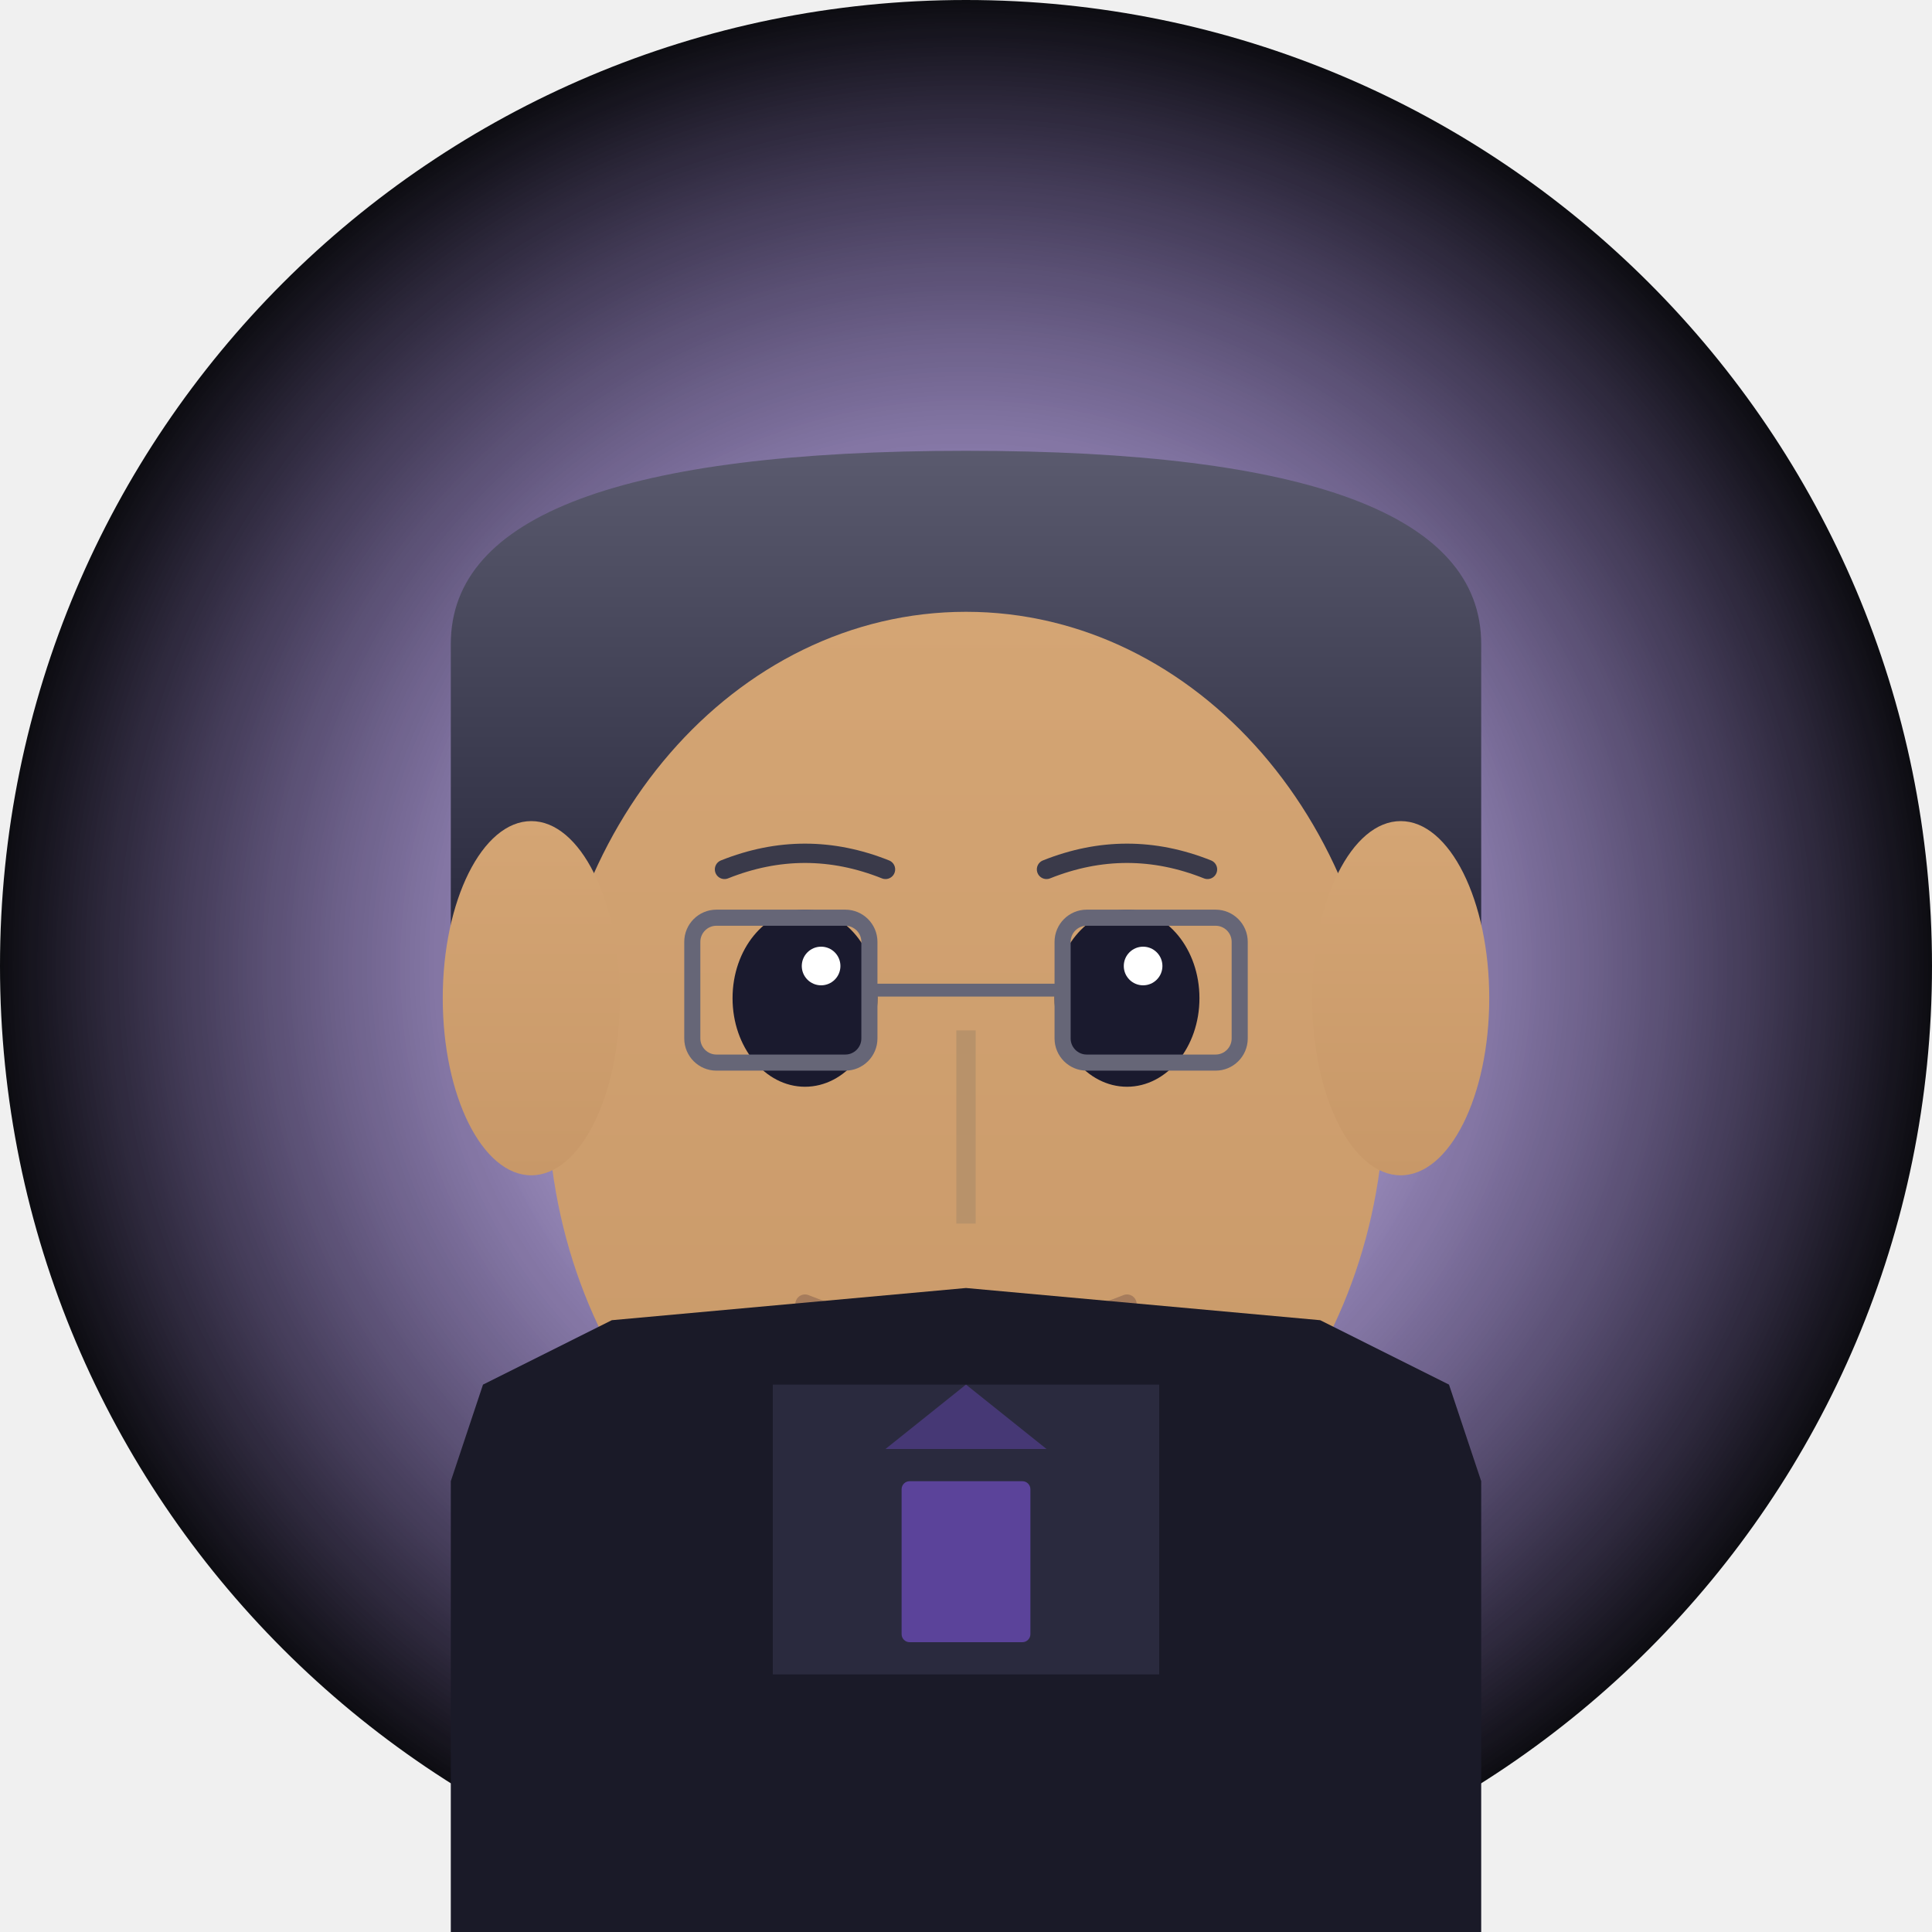
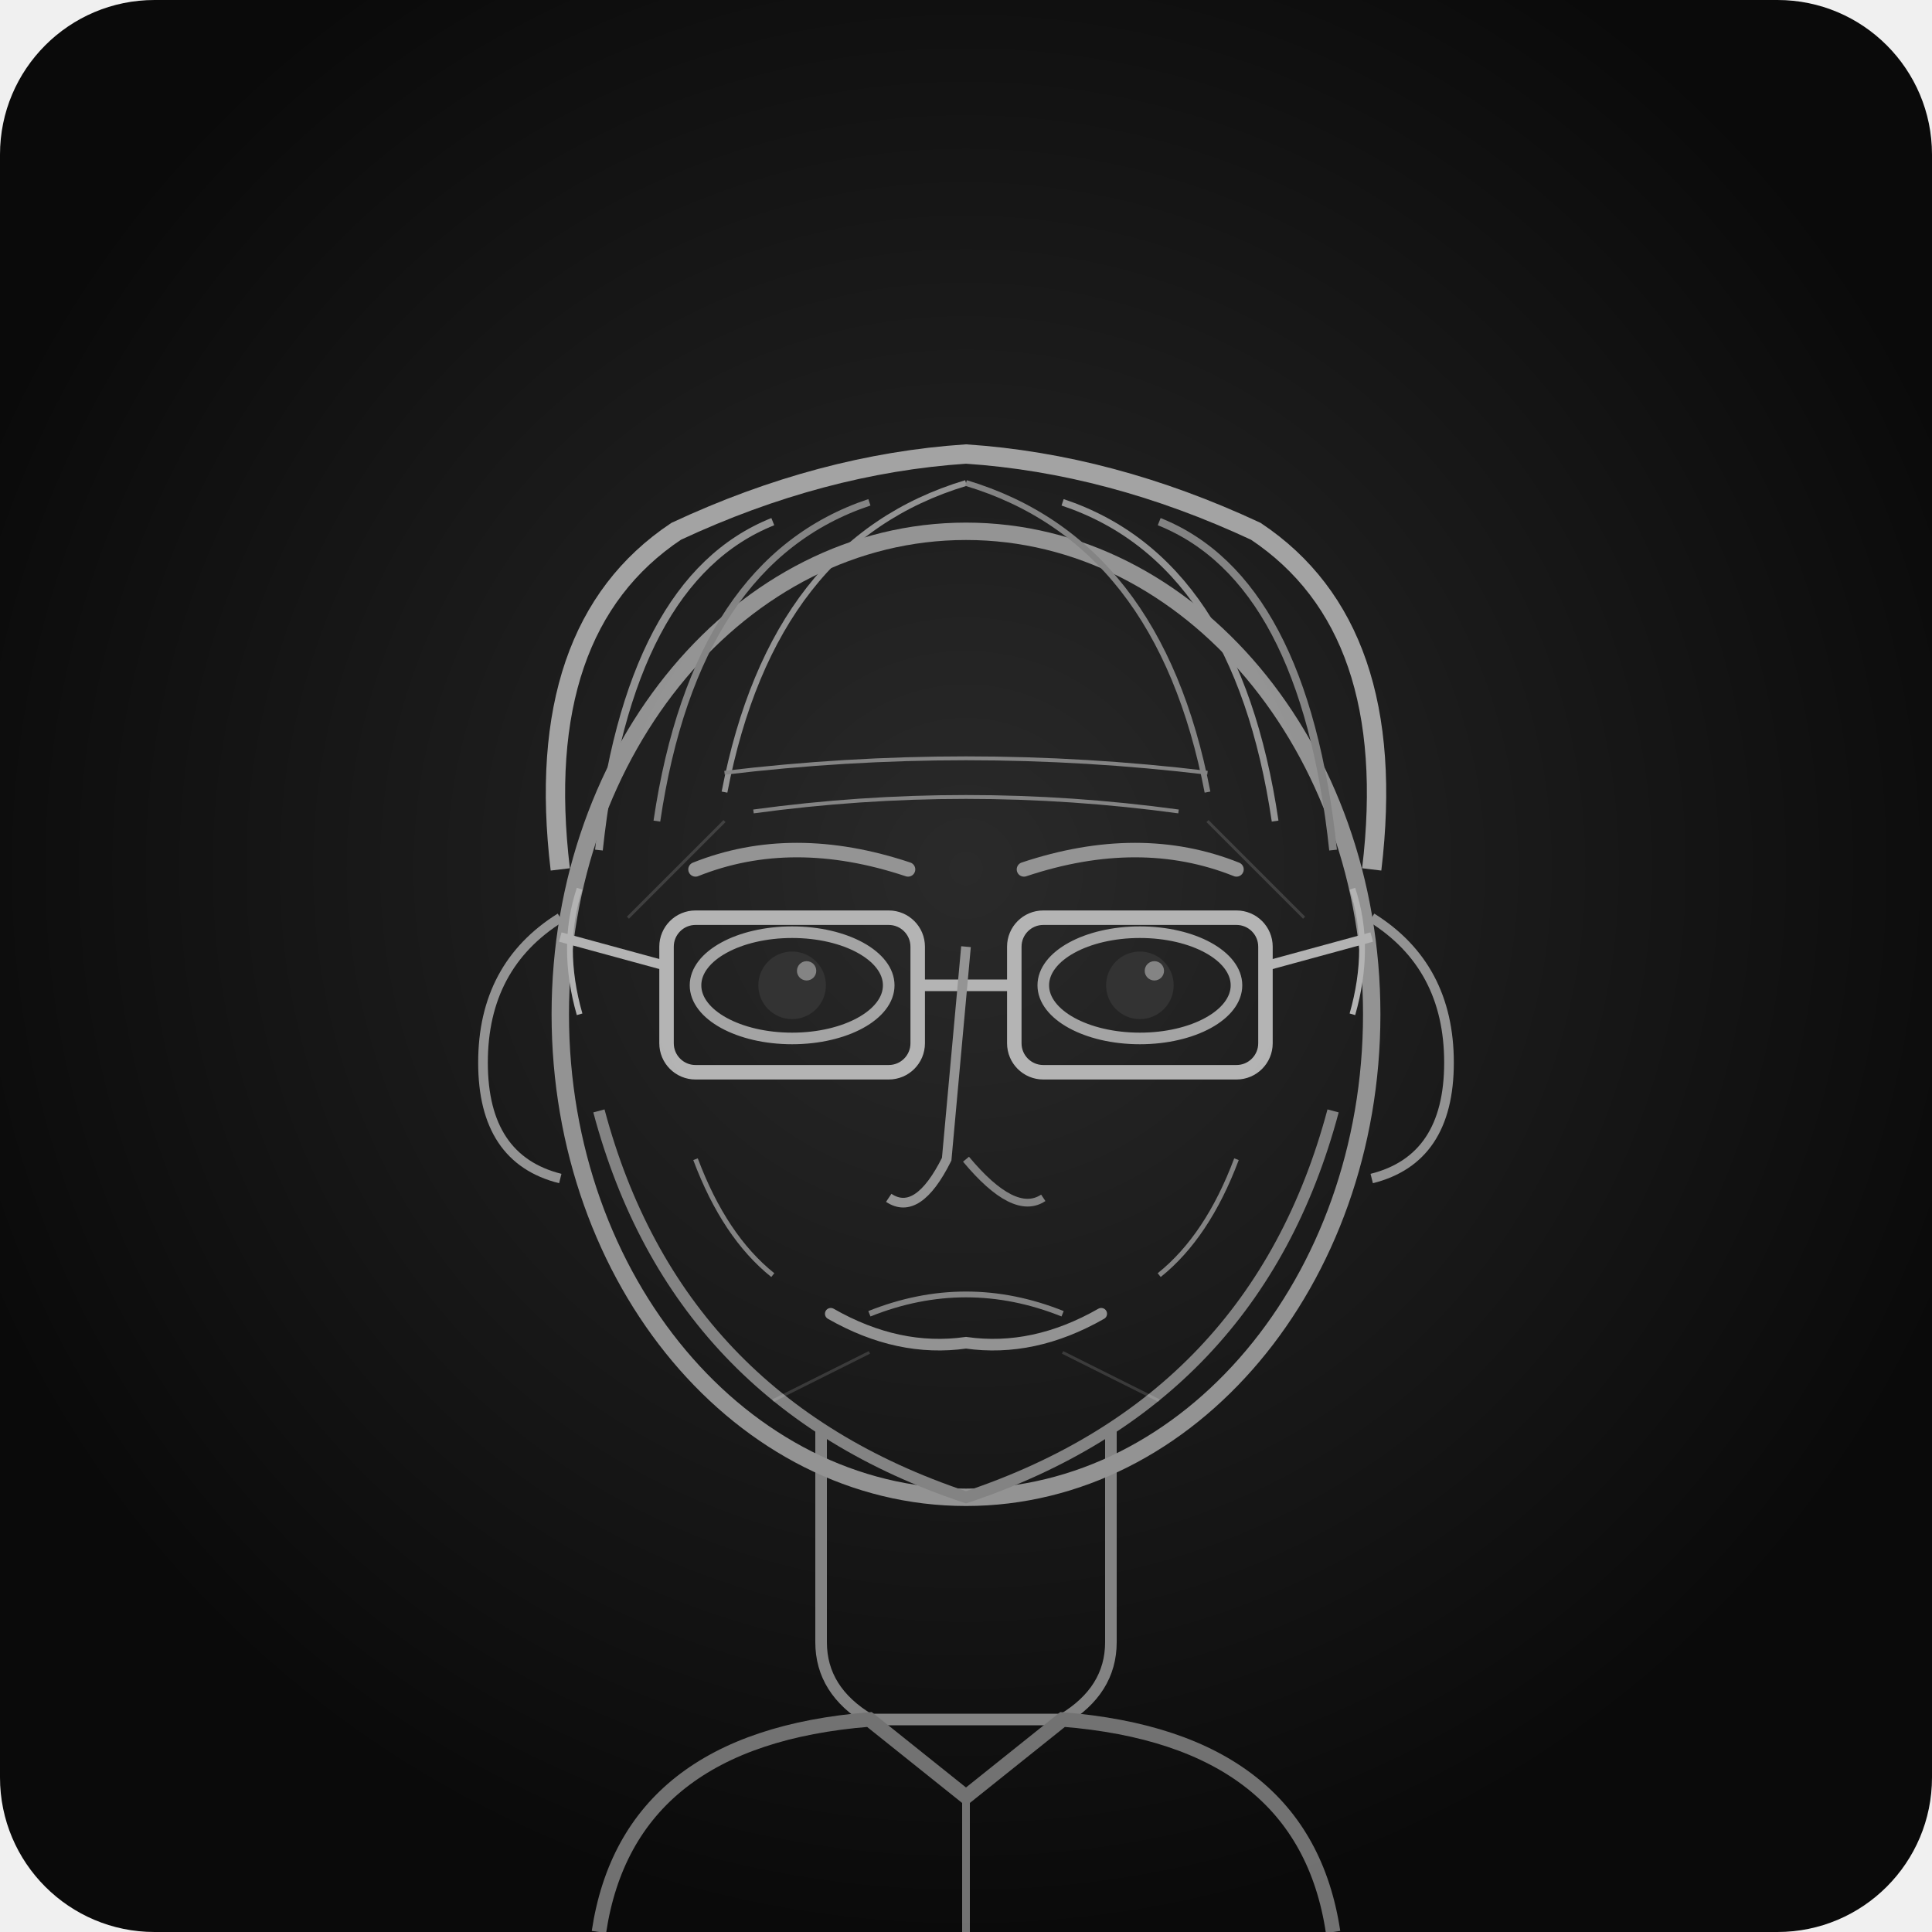
- <svg xmlns="http://www.w3.org/2000/svg" viewBox="0 0 120 120">
+ <svg xmlns="http://www.w3.org/2000/svg" viewBox="0 0 200 200">
  <defs>
-     <linearGradient id="skinM" x1="0%" y1="0%" x2="0%" y2="100%">
-       <stop offset="0%" style="stop-color:#D4A574;stop-opacity:1" />
-       <stop offset="100%" style="stop-color:#C89868;stop-opacity:1" />
-     </linearGradient>
-     <radialGradient id="bgM" cx="50%" cy="50%" r="50%">
-       <stop offset="0%" style="stop-color:#8B5CF6;stop-opacity:0.2" />
-       <stop offset="100%" style="stop-color:#0A0A0E;stop-opacity:1" />
+     <filter id="grain-m" x="0%" y="0%" width="100%" height="100%">
+       <feTurbulence type="fractalNoise" baseFrequency="0.65" numOctaves="3" stitchTiles="stitch" />
+       <feColorMatrix type="saturate" values="0" />
+       <feBlend in="SourceGraphic" mode="multiply" result="noisy" />
+       <feComposite in="SourceGraphic" in2="noisy" operator="in" />
+     </filter>
+     <radialGradient id="bg-m" cx="50%" cy="45%" r="55%">
+       <stop offset="0%" stop-color="#2a2a2a" />
+       <stop offset="100%" stop-color="#0a0a0a" />
    </radialGradient>
-     <linearGradient id="hairM" x1="0%" y1="0%" x2="0%" y2="100%">
-       <stop offset="0%" style="stop-color:#5A5A6E;stop-opacity:1" />
-       <stop offset="100%" style="stop-color:#2A2A3E;stop-opacity:1" />
-     </linearGradient>
  </defs>
-   <circle cx="60" cy="60" r="60" fill="url(#bgM)" />
-   <path d="M 28 40 Q 28 28 60 28 Q 92 28 92 40 L 92 58 Q 75 52 60 52 Q 45 52 28 58 Z" fill="url(#hairM)" />
-   <ellipse cx="60" cy="68" rx="26" ry="30" fill="url(#skinM)" />
-   <ellipse cx="33" cy="62" rx="5.5" ry="11" fill="url(#skinM)" />
-   <ellipse cx="87" cy="62" rx="5.5" ry="11" fill="url(#skinM)" />
-   <ellipse cx="50" cy="62" rx="4.5" ry="5.5" fill="#1a1a2e" />
-   <ellipse cx="70" cy="62" rx="4.5" ry="5.5" fill="#1a1a2e" />
-   <circle cx="51" cy="60" r="1.2" fill="#ffffff" />
-   <circle cx="71" cy="60" r="1.2" fill="#ffffff" />
-   <path d="M 45 54 Q 50 52 55 54" stroke="#3A3A4A" stroke-width="1.2" fill="none" stroke-linecap="round" />
-   <path d="M 65 54 Q 70 52 75 54" stroke="#3A3A4A" stroke-width="1.2" fill="none" stroke-linecap="round" />
-   <rect x="43" y="57" width="11" height="9" rx="1.5" fill="none" stroke="#666677" stroke-width="1" />
-   <rect x="66" y="57" width="11" height="9" rx="1.5" fill="none" stroke="#666677" stroke-width="1" />
-   <line x1="54" y1="61.5" x2="66" y2="61.5" stroke="#666677" stroke-width="0.8" />
-   <path d="M 60 64 L 60 76" stroke="#B8926A" stroke-width="1.2" fill="none" />
-   <path d="M 50 81 Q 60 85 70 81" stroke="#A67C5C" stroke-width="1.2" fill="none" stroke-linecap="round" />
-   <path d="M 28 92 L 30 86 L 38 82 L 60 80 L 82 82 L 90 86 L 92 92 L 92 120 L 28 120 Z" fill="#1a1a28" />
-   <rect x="48" y="86" width="24" height="18" fill="#2a2a3e" />
-   <path d="M 55 90 L 60 86 L 65 90" fill="#8B5CF6" opacity="0.3" />
-   <rect x="56" y="92" width="8" height="10" fill="#8B5CF6" opacity="0.5" rx="0.5" />
+   <rect width="200" height="200" fill="url(#bg-m)" rx="16" />
+   <g opacity="0.95">
+     <path d="M 85 148 L 85 170 Q 85 175 90 178 L 110 178 Q 115 175 115 170 L 115 148" fill="none" stroke="#888" stroke-width="1.2" />
+     <path d="M 62 200 Q 65 180 90 178 L 100 186 L 110 178 Q 135 180 138 200" fill="none" stroke="#777" stroke-width="1.5" />
+     <line x1="100" y1="186" x2="100" y2="200" stroke="#777" stroke-width="0.8" />
+     <ellipse cx="100" cy="105" rx="42" ry="50" fill="none" stroke="#999" stroke-width="1.8" />
+     <path d="M 62 115 Q 70 145 100 155 Q 130 145 138 115" fill="none" stroke="#888" stroke-width="1.2" />
+     <path d="M 58 90 Q 55 65 70 55 Q 85 48 100 47 Q 115 48 130 55 Q 145 65 142 90" fill="none" stroke="#aaa" stroke-width="2" />
+     <path d="M 62 88 Q 65 60 80 54" fill="none" stroke="#999" stroke-width="0.8" />
+     <path d="M 68 85 Q 72 58 90 52" fill="none" stroke="#888" stroke-width="0.7" />
+     <path d="M 75 82 Q 80 56 100 50" fill="none" stroke="#999" stroke-width="0.6" />
+     <path d="M 125 82 Q 120 56 100 50" fill="none" stroke="#888" stroke-width="0.6" />
+     <path d="M 132 85 Q 128 58 110 52" fill="none" stroke="#999" stroke-width="0.7" />
+     <path d="M 138 88 Q 135 60 120 54" fill="none" stroke="#888" stroke-width="0.8" />
+     <path d="M 60 92 Q 58 98 60 105" stroke="#bbb" stroke-width="0.6" fill="none" />
+     <path d="M 140 92 Q 142 98 140 105" stroke="#bbb" stroke-width="0.6" fill="none" />
+     <path d="M 58 95 Q 50 100 50 110 Q 50 120 58 122" fill="none" stroke="#999" stroke-width="1" />
+     <path d="M 142 95 Q 150 100 150 110 Q 150 120 142 122" fill="none" stroke="#999" stroke-width="1" />
+     <ellipse cx="82" cy="102" rx="10" ry="5.5" fill="none" stroke="#aaa" stroke-width="1.2" />
+     <ellipse cx="118" cy="102" rx="10" ry="5.5" fill="none" stroke="#aaa" stroke-width="1.2" />
+     <circle cx="82" cy="102" r="3.5" fill="#333" />
+     <circle cx="118" cy="102" r="3.5" fill="#333" />
+     <circle cx="83.5" cy="100.5" r="1" fill="#888" />
+     <circle cx="119.5" cy="100.5" r="1" fill="#888" />
+     <rect x="69" y="95" width="26" height="16" rx="3" fill="none" stroke="#bbb" stroke-width="1.5" />
+     <rect x="105" y="95" width="26" height="16" rx="3" fill="none" stroke="#bbb" stroke-width="1.5" />
+     <line x1="95" y1="102" x2="105" y2="102" stroke="#bbb" stroke-width="1.2" />
+     <line x1="69" y1="100" x2="58" y2="97" stroke="#bbb" stroke-width="1" />
+     <line x1="131" y1="100" x2="142" y2="97" stroke="#bbb" stroke-width="1" />
+     <path d="M 72 90 Q 82 86 94 90" fill="none" stroke="#999" stroke-width="1.5" stroke-linecap="round" />
+     <path d="M 106 90 Q 118 86 128 90" fill="none" stroke="#999" stroke-width="1.5" stroke-linecap="round" />
+     <path d="M 100 98 L 98 120 Q 95 126 92 124" fill="none" stroke="#999" stroke-width="1" />
+     <path d="M 100 120 Q 105 126 108 124" fill="none" stroke="#888" stroke-width="0.8" />
+     <path d="M 86 136 Q 93 140 100 139 Q 107 140 114 136" fill="none" stroke="#999" stroke-width="1.2" stroke-linecap="round" />
+     <path d="M 90 136 Q 100 132 110 136" fill="none" stroke="#888" stroke-width="0.6" />
+     <path d="M 72 120 Q 75 128 80 132" fill="none" stroke="#888" stroke-width="0.5" />
+     <path d="M 128 120 Q 125 128 120 132" fill="none" stroke="#888" stroke-width="0.5" />
+     <path d="M 75 80 Q 100 77 125 80" fill="none" stroke="#888" stroke-width="0.4" />
+     <path d="M 78 84 Q 100 81 122 84" fill="none" stroke="#888" stroke-width="0.4" />
+     <g opacity="0.15" stroke="#fff" stroke-width="0.3">
+       <line x1="65" y1="95" x2="75" y2="85" />
+       <line x1="125" y1="85" x2="135" y2="95" />
+       <line x1="80" y1="145" x2="90" y2="140" />
+       <line x1="110" y1="140" x2="120" y2="145" />
+     </g>
+   </g>
</svg>
